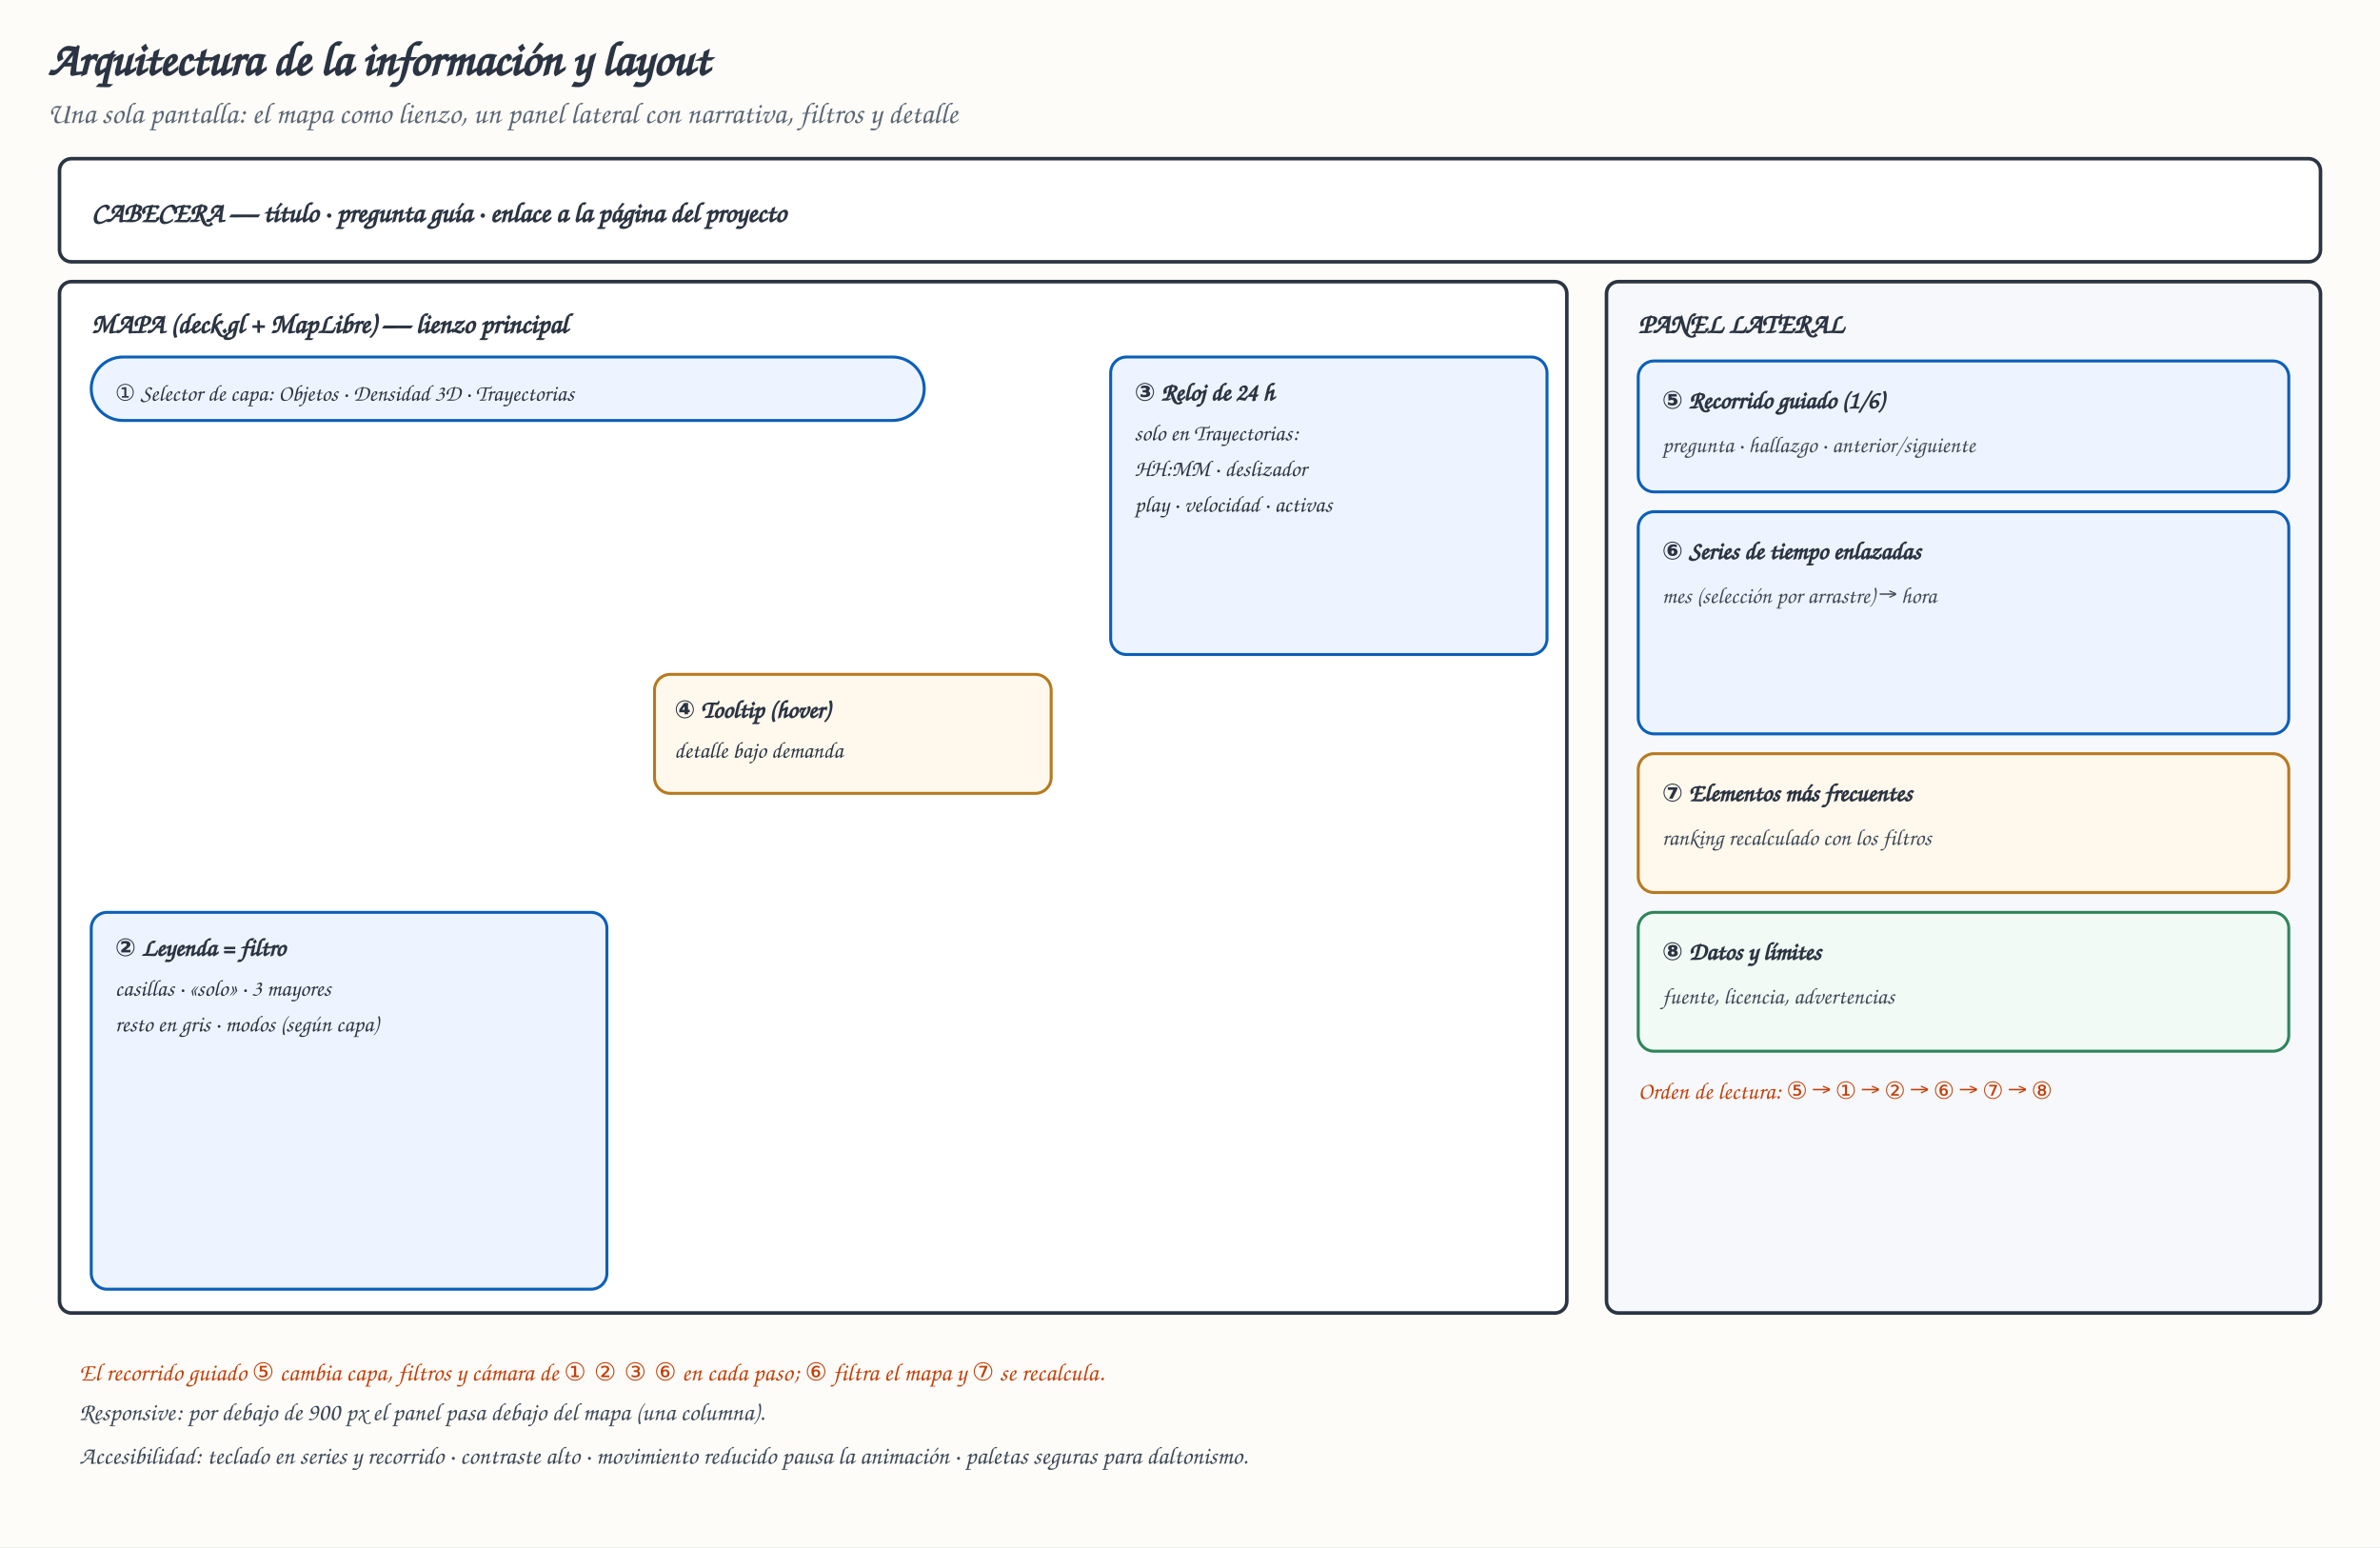
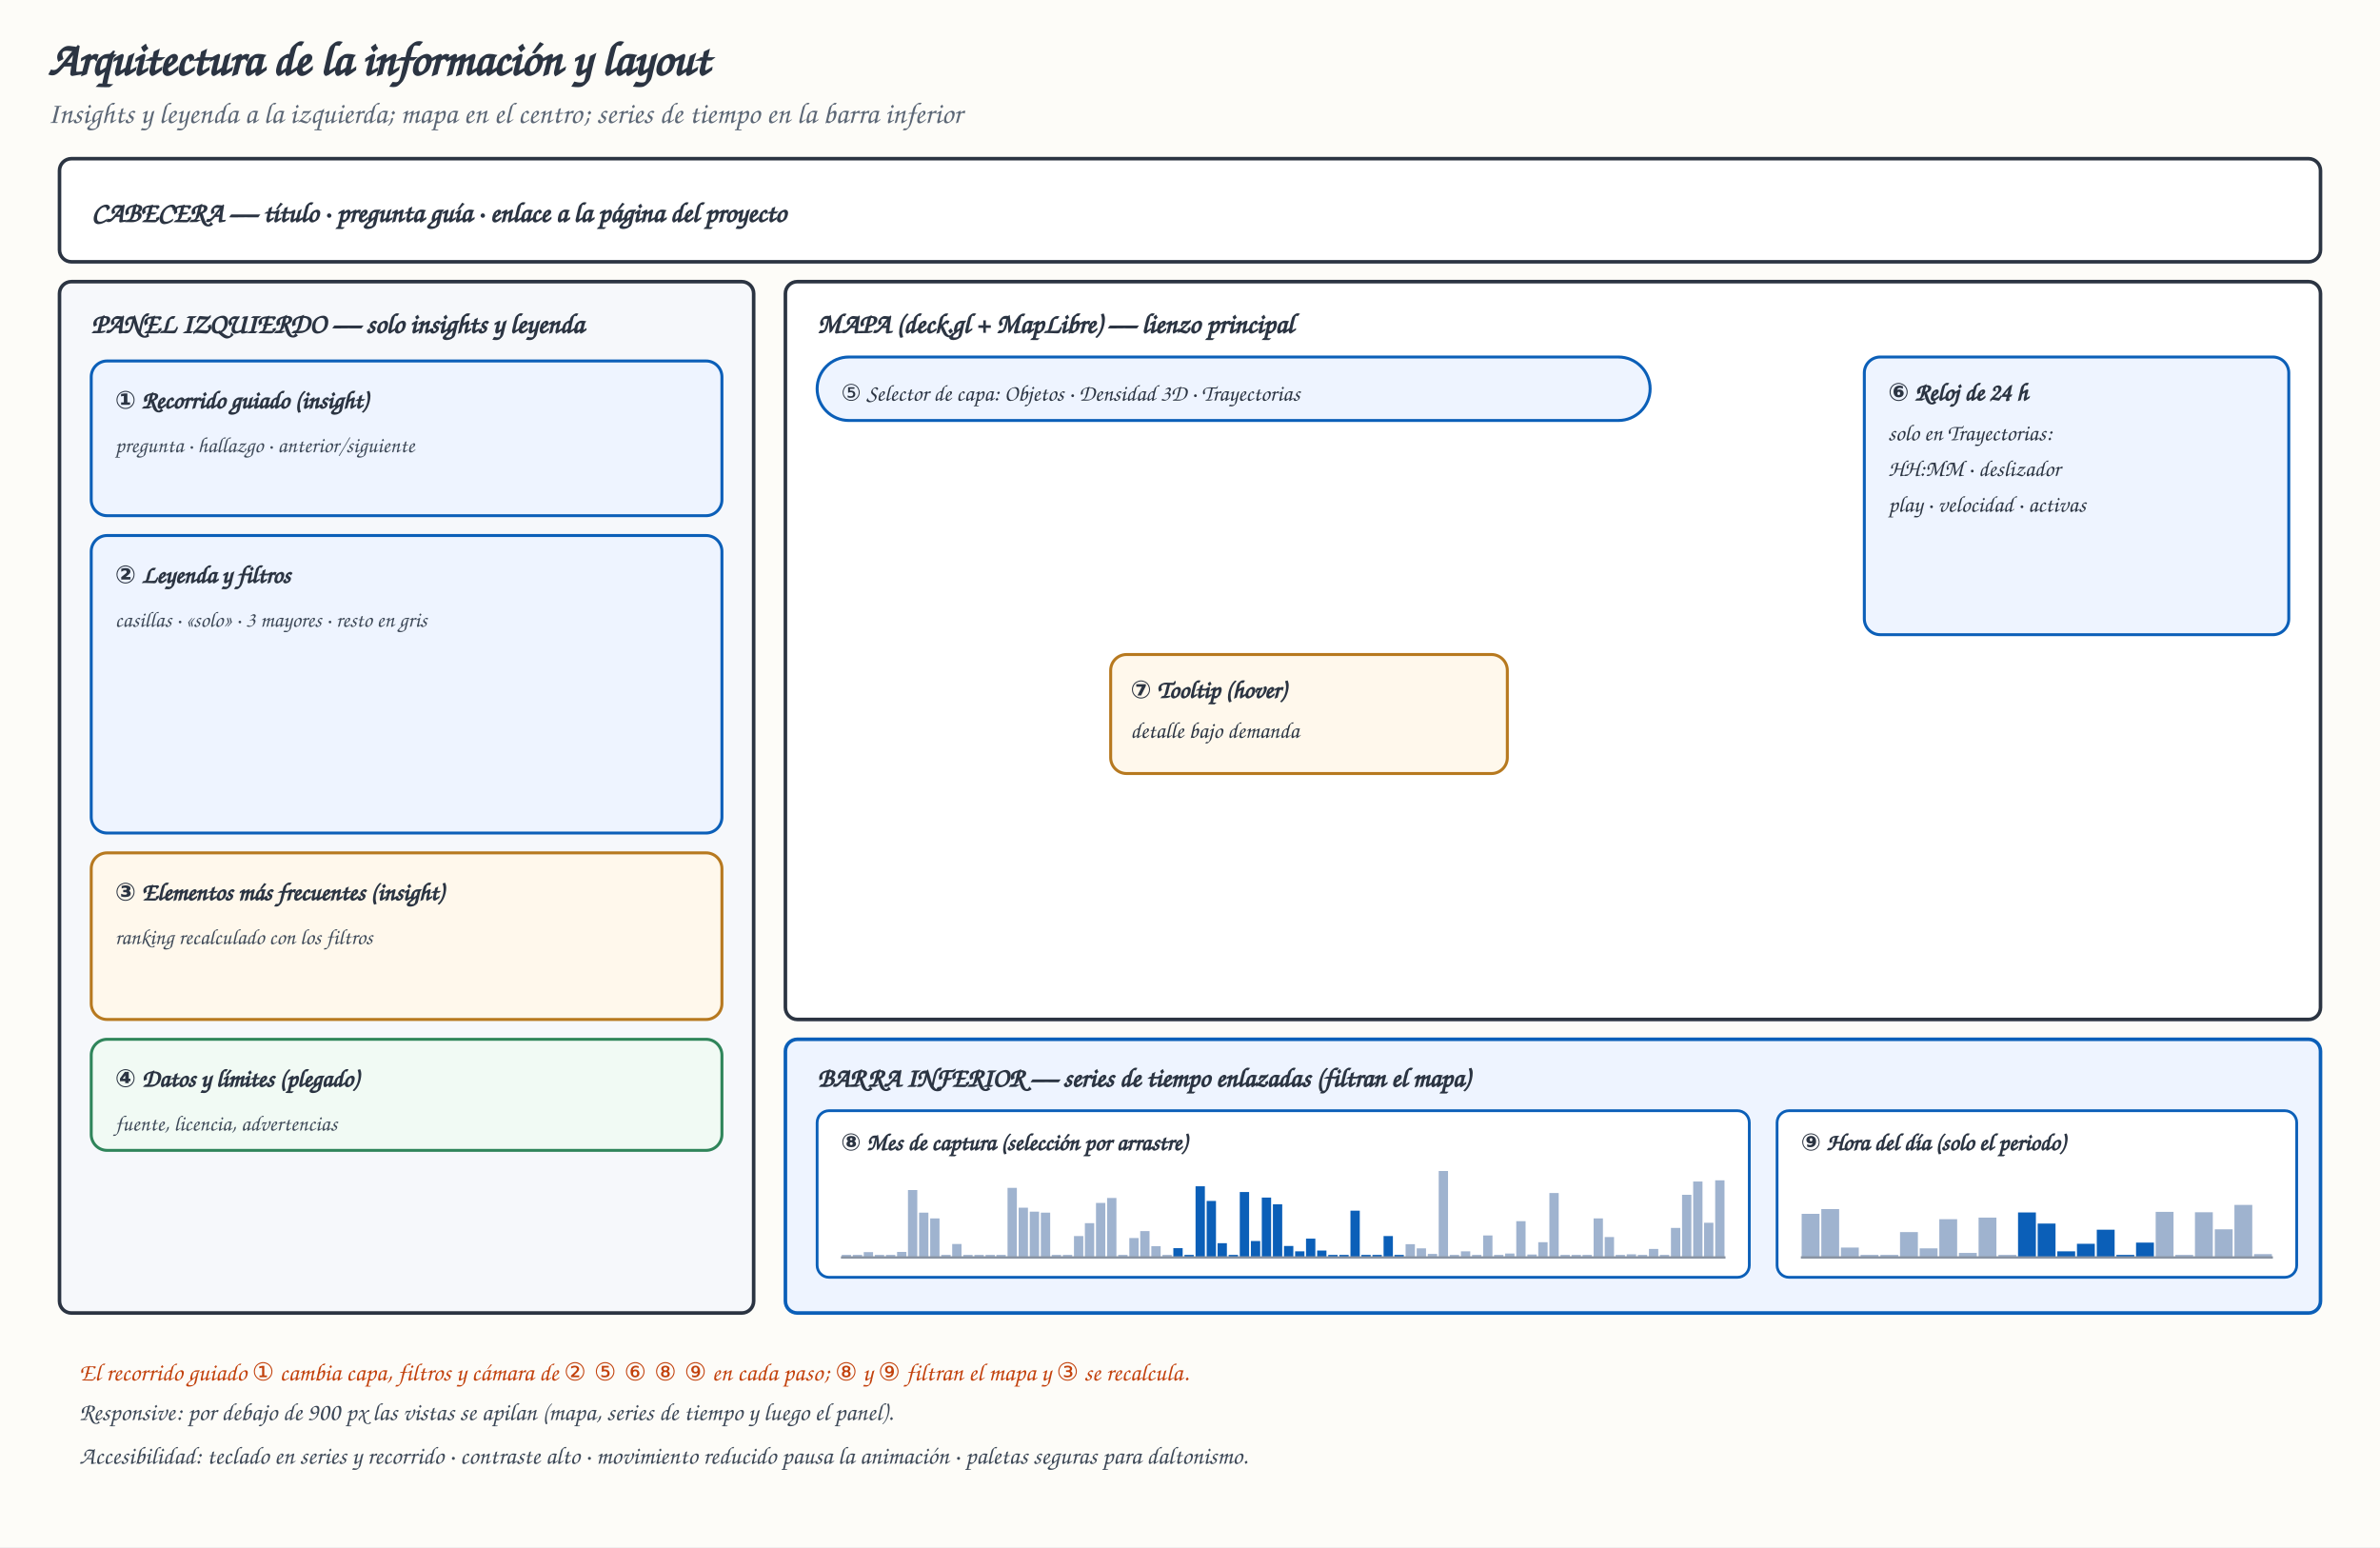
<svg xmlns="http://www.w3.org/2000/svg" viewBox="0 0 1200 780" width="1200" height="780" font-family="'Segoe Print','Comic Sans MS',cursive">
  <defs>
    <marker id="ar" viewBox="0 0 10 10" refX="8" refY="5" markerWidth="7" markerHeight="7" orient="auto">
      <path d="M0 0L10 5L0 10z" fill="#c2410c" />
    </marker>
  </defs>
  <rect width="1200" height="780" fill="#fdfcf8" />
  <text x="24" y="38" font-size="24" fill="#2b3442" font-weight="bold" text-anchor="start">Arquitectura de la información y layout</text>
-   <text x="24" y="62" font-size="15" fill="#5b6675" font-weight="normal" text-anchor="start">Una sola pantalla: el mapa como lienzo, un panel lateral con narrativa, filtros y detalle</text>
+   <text x="24" y="62" font-size="15" fill="#5b6675" font-weight="normal" text-anchor="start">Insights y leyenda a la izquierda; mapa en el centro; series de tiempo en la barra inferior</text>
  <rect x="30" y="80" width="1140" height="52" rx="6" fill="#ffffff" stroke="#2b3442" stroke-width="1.8" />
  <text x="46" y="112" font-size="14" fill="#2b3442" font-weight="bold" text-anchor="start">CABECERA — título · pregunta guía · enlace a la página del proyecto</text>
-   <rect x="30" y="142" width="760" height="520" rx="6" fill="#ffffff" stroke="#2b3442" stroke-width="1.8" />
-   <text x="46" y="168" font-size="14" fill="#2b3442" font-weight="bold" text-anchor="start">MAPA (deck.gl + MapLibre) — lienzo principal</text>
-   <rect x="46" y="180" width="420" height="32" rx="16" fill="#eef4ff" stroke="#0b5fb8" stroke-width="1.5" />
-   <text x="58" y="202" font-size="11.5" fill="#2b3442" font-weight="normal" text-anchor="start">① Selector de capa: Objetos · Densidad 3D · Trayectorias</text>
-   <rect x="46" y="460" width="260" height="190" rx="8" fill="#eef4ff" stroke="#0b5fb8" stroke-width="1.5" />
-   <text x="58" y="482" font-size="12.5" fill="#2b3442" font-weight="bold" text-anchor="start">② Leyenda = filtro</text>
-   <text x="58" y="502" font-size="11.5" fill="#2b3442" font-weight="normal" text-anchor="start">casillas · «solo» · 3 mayores</text>
-   <text x="58" y="520" font-size="11.5" fill="#2b3442" font-weight="normal" text-anchor="start">resto en gris · modos (según capa)</text>
-   <rect x="560" y="180" width="220" height="150" rx="8" fill="#eef4ff" stroke="#0b5fb8" stroke-width="1.5" />
-   <text x="572" y="202" font-size="12.5" fill="#2b3442" font-weight="bold" text-anchor="start">③ Reloj de 24 h</text>
-   <text x="572" y="222" font-size="11.5" fill="#2b3442" font-weight="normal" text-anchor="start">solo en Trayectorias:</text>
-   <text x="572" y="240" font-size="11.5" fill="#2b3442" font-weight="normal" text-anchor="start">HH:MM · deslizador</text>
-   <text x="572" y="258" font-size="11.5" fill="#2b3442" font-weight="normal" text-anchor="start">play · velocidad · activas</text>
-   <rect x="330" y="340" width="200" height="60" rx="8" fill="#fff8ec" stroke="#b7791f" stroke-width="1.5" />
-   <text x="340" y="362" font-size="12.5" fill="#2b3442" font-weight="bold" text-anchor="start">④ Tooltip (hover)</text>
-   <text x="340" y="382" font-size="11.5" fill="#2b3442" font-weight="normal" text-anchor="start">detalle bajo demanda</text>
-   <rect x="810" y="142" width="360" height="520" rx="6" fill="#f6f8fb" stroke="#2b3442" stroke-width="1.8" />
-   <text x="826" y="168" font-size="14" fill="#2b3442" font-weight="bold" text-anchor="start">PANEL LATERAL</text>
-   <rect x="826" y="182" width="328" height="66" rx="8" fill="#eef4ff" stroke="#0b5fb8" stroke-width="1.5" />
-   <text x="838" y="206" font-size="12.5" fill="#2b3442" font-weight="bold" text-anchor="start">⑤ Recorrido guiado (1/6)</text>
-   <text x="838" y="228" font-size="11.5" fill="#3d4857" font-weight="normal" text-anchor="start">pregunta · hallazgo · anterior/siguiente</text>
-   <rect x="826" y="258" width="328" height="112" rx="8" fill="#eef4ff" stroke="#0b5fb8" stroke-width="1.5" />
-   <text x="838" y="282" font-size="12.5" fill="#2b3442" font-weight="bold" text-anchor="start">⑥ Series de tiempo enlazadas</text>
-   <text x="838" y="304" font-size="11.5" fill="#3d4857" font-weight="normal" text-anchor="start">mes (selección por arrastre) → hora</text>
-   <rect x="826" y="380" width="328" height="70" rx="8" fill="#fff8ec" stroke="#b7791f" stroke-width="1.5" />
-   <text x="838" y="404" font-size="12.5" fill="#2b3442" font-weight="bold" text-anchor="start">⑦ Elementos más frecuentes</text>
-   <text x="838" y="426" font-size="11.5" fill="#3d4857" font-weight="normal" text-anchor="start">ranking recalculado con los filtros</text>
-   <rect x="826" y="460" width="328" height="70" rx="8" fill="#f1faf4" stroke="#2f855a" stroke-width="1.5" />
-   <text x="838" y="484" font-size="12.5" fill="#2b3442" font-weight="bold" text-anchor="start">⑧ Datos y límites</text>
-   <text x="838" y="506" font-size="11.5" fill="#3d4857" font-weight="normal" text-anchor="start">fuente, licencia, advertencias</text>
-   <text x="826" y="554" font-size="12" fill="#c2410c" font-weight="normal" text-anchor="start">Orden de lectura: ⑤ → ① → ② → ⑥ → ⑦ → ⑧</text>
-   <text x="40" y="696" font-size="12.5" fill="#c2410c" font-weight="normal" text-anchor="start">El recorrido guiado ⑤ cambia capa, filtros y cámara de ① ② ③ ⑥ en cada paso; ⑥ filtra el mapa y ⑦ se recalcula.</text>
-   <text x="40" y="716" font-size="12.5" fill="#3d4857" font-weight="normal" text-anchor="start">Responsive: por debajo de 900 px el panel pasa debajo del mapa (una columna).</text>
+   <rect x="30" y="142" width="350" height="520" rx="6" fill="#f6f8fb" stroke="#2b3442" stroke-width="1.8" />
+   <text x="46" y="168" font-size="14" fill="#2b3442" font-weight="bold" text-anchor="start">PANEL IZQUIERDO — solo insights y leyenda</text>
+   <rect x="46" y="182" width="318" height="78" rx="8" fill="#eef4ff" stroke="#0b5fb8" stroke-width="1.5" />
+   <text x="58" y="206" font-size="12.5" fill="#2b3442" font-weight="bold" text-anchor="start">① Recorrido guiado (insight)</text>
+   <text x="58" y="228" font-size="11" fill="#3d4857" font-weight="normal" text-anchor="start">pregunta · hallazgo · anterior/siguiente</text>
+   <rect x="46" y="270" width="318" height="150" rx="8" fill="#eef4ff" stroke="#0b5fb8" stroke-width="1.5" />
+   <text x="58" y="294" font-size="12.5" fill="#2b3442" font-weight="bold" text-anchor="start">② Leyenda y filtros</text>
+   <text x="58" y="316" font-size="11" fill="#3d4857" font-weight="normal" text-anchor="start">casillas · «solo» · 3 mayores · resto en gris</text>
+   <rect x="46" y="430" width="318" height="84" rx="8" fill="#fff8ec" stroke="#b7791f" stroke-width="1.5" />
+   <text x="58" y="454" font-size="12.5" fill="#2b3442" font-weight="bold" text-anchor="start">③ Elementos más frecuentes (insight)</text>
+   <text x="58" y="476" font-size="11" fill="#3d4857" font-weight="normal" text-anchor="start">ranking recalculado con los filtros</text>
+   <rect x="46" y="524" width="318" height="56" rx="8" fill="#f1faf4" stroke="#2f855a" stroke-width="1.5" />
+   <text x="58" y="548" font-size="12.5" fill="#2b3442" font-weight="bold" text-anchor="start">④ Datos y límites (plegado)</text>
+   <text x="58" y="570" font-size="11" fill="#3d4857" font-weight="normal" text-anchor="start">fuente, licencia, advertencias</text>
+   <rect x="396" y="142" width="774" height="372" rx="6" fill="#ffffff" stroke="#2b3442" stroke-width="1.8" />
+   <text x="412" y="168" font-size="14" fill="#2b3442" font-weight="bold" text-anchor="start">MAPA (deck.gl + MapLibre) — lienzo principal</text>
+   <rect x="412" y="180" width="420" height="32" rx="16" fill="#eef4ff" stroke="#0b5fb8" stroke-width="1.5" />
+   <text x="424" y="202" font-size="11.5" fill="#2b3442" font-weight="normal" text-anchor="start">⑤ Selector de capa: Objetos · Densidad 3D · Trayectorias</text>
+   <rect x="940" y="180" width="214" height="140" rx="8" fill="#eef4ff" stroke="#0b5fb8" stroke-width="1.5" />
+   <text x="952" y="202" font-size="12.5" fill="#2b3442" font-weight="bold" text-anchor="start">⑥ Reloj de 24 h</text>
+   <text x="952" y="222" font-size="11.5" fill="#2b3442" font-weight="normal" text-anchor="start">solo en Trayectorias:</text>
+   <text x="952" y="240" font-size="11.5" fill="#2b3442" font-weight="normal" text-anchor="start">HH:MM · deslizador</text>
+   <text x="952" y="258" font-size="11.5" fill="#2b3442" font-weight="normal" text-anchor="start">play · velocidad · activas</text>
+   <rect x="560" y="330" width="200" height="60" rx="8" fill="#fff8ec" stroke="#b7791f" stroke-width="1.5" />
+   <text x="570" y="352" font-size="12.5" fill="#2b3442" font-weight="bold" text-anchor="start">⑦ Tooltip (hover)</text>
+   <text x="570" y="372" font-size="11.5" fill="#2b3442" font-weight="normal" text-anchor="start">detalle bajo demanda</text>
+   <rect x="396" y="524" width="774" height="138" rx="6" fill="#eef4ff" stroke="#0b5fb8" stroke-width="1.8" />
+   <text x="412" y="548" font-size="13.5" fill="#2b3442" font-weight="bold" text-anchor="start">BARRA INFERIOR — series de tiempo enlazadas (filtran el mapa)</text>
+   <rect x="412" y="560" width="470" height="84" rx="6" fill="#ffffff" stroke="#0b5fb8" stroke-width="1.4" />
+   <text x="424" y="580" font-size="12" fill="#2b3442" font-weight="bold" text-anchor="start">⑧ Mes de captura (selección por arrastre)</text>
+   <rect x="424.4" y="632.7" width="4.7" height="1.3" fill="#9fb3cf" />
+   <rect x="430.0" y="632.7" width="4.7" height="1.3" fill="#9fb3cf" />
+   <rect x="435.5" y="631.3" width="4.7" height="2.7" fill="#9fb3cf" />
+   <rect x="441.1" y="632.7" width="4.7" height="1.3" fill="#9fb3cf" />
+   <rect x="446.7" y="632.7" width="4.7" height="1.3" fill="#9fb3cf" />
+   <rect x="452.3" y="631.2" width="4.7" height="2.8" fill="#9fb3cf" />
+   <rect x="457.8" y="600.0" width="4.7" height="34.0" fill="#9fb3cf" />
+   <rect x="463.4" y="611.4" width="4.7" height="22.6" fill="#9fb3cf" />
+   <rect x="469.0" y="614.3" width="4.7" height="19.7" fill="#9fb3cf" />
+   <rect x="474.6" y="632.7" width="4.7" height="1.3" fill="#9fb3cf" />
+   <rect x="480.1" y="627.2" width="4.7" height="6.8" fill="#9fb3cf" />
+   <rect x="485.7" y="632.7" width="4.7" height="1.3" fill="#9fb3cf" />
+   <rect x="491.3" y="632.7" width="4.7" height="1.3" fill="#9fb3cf" />
+   <rect x="496.9" y="632.7" width="4.7" height="1.3" fill="#9fb3cf" />
+   <rect x="502.4" y="632.7" width="4.7" height="1.3" fill="#9fb3cf" />
+   <rect x="508.0" y="598.9" width="4.7" height="35.1" fill="#9fb3cf" />
+   <rect x="513.6" y="608.9" width="4.7" height="25.1" fill="#9fb3cf" />
+   <rect x="519.2" y="610.9" width="4.7" height="23.1" fill="#9fb3cf" />
+   <rect x="524.8" y="611.4" width="4.7" height="22.6" fill="#9fb3cf" />
+   <rect x="530.3" y="632.7" width="4.7" height="1.3" fill="#9fb3cf" />
+   <rect x="535.9" y="632.7" width="4.7" height="1.3" fill="#9fb3cf" />
+   <rect x="541.5" y="623.2" width="4.7" height="10.8" fill="#9fb3cf" />
+   <rect x="547.0" y="616.7" width="4.7" height="17.3" fill="#9fb3cf" />
+   <rect x="552.6" y="606.5" width="4.7" height="27.5" fill="#9fb3cf" />
+   <rect x="558.2" y="604.0" width="4.7" height="30.0" fill="#9fb3cf" />
+   <rect x="563.8" y="632.7" width="4.7" height="1.3" fill="#9fb3cf" />
+   <rect x="569.4" y="624.2" width="4.7" height="9.8" fill="#9fb3cf" />
+   <rect x="574.9" y="620.7" width="4.7" height="13.3" fill="#9fb3cf" />
+   <rect x="580.5" y="628.3" width="4.7" height="5.7" fill="#9fb3cf" />
+   <rect x="586.1" y="632.7" width="4.7" height="1.3" fill="#9fb3cf" />
+   <rect x="591.6" y="629.3" width="4.7" height="4.7" fill="#0b5fb8" />
+   <rect x="597.2" y="632.7" width="4.7" height="1.3" fill="#0b5fb8" />
+   <rect x="602.8" y="598.1" width="4.7" height="35.9" fill="#0b5fb8" />
+   <rect x="608.4" y="605.5" width="4.7" height="28.5" fill="#0b5fb8" />
+   <rect x="613.9" y="626.8" width="4.7" height="7.2" fill="#0b5fb8" />
+   <rect x="619.5" y="632.7" width="4.7" height="1.3" fill="#0b5fb8" />
+   <rect x="625.1" y="601.0" width="4.7" height="33.0" fill="#0b5fb8" />
+   <rect x="630.7" y="625.7" width="4.7" height="8.3" fill="#0b5fb8" />
+   <rect x="636.2" y="603.8" width="4.7" height="30.2" fill="#0b5fb8" />
+   <rect x="641.8" y="607.2" width="4.7" height="26.8" fill="#0b5fb8" />
+   <rect x="647.4" y="628.2" width="4.7" height="5.8" fill="#0b5fb8" />
+   <rect x="653.0" y="630.9" width="4.7" height="3.1" fill="#0b5fb8" />
+   <rect x="658.5" y="624.5" width="4.7" height="9.5" fill="#0b5fb8" />
+   <rect x="664.1" y="630.5" width="4.7" height="3.5" fill="#0b5fb8" />
+   <rect x="669.7" y="632.7" width="4.7" height="1.3" fill="#0b5fb8" />
+   <rect x="675.3" y="632.7" width="4.7" height="1.3" fill="#0b5fb8" />
+   <rect x="680.9" y="610.4" width="4.7" height="23.6" fill="#0b5fb8" />
+   <rect x="686.4" y="632.7" width="4.7" height="1.3" fill="#0b5fb8" />
+   <rect x="692.0" y="632.7" width="4.7" height="1.3" fill="#0b5fb8" />
+   <rect x="697.6" y="623.2" width="4.7" height="10.8" fill="#0b5fb8" />
+   <rect x="703.1" y="632.7" width="4.7" height="1.3" fill="#0b5fb8" />
+   <rect x="708.7" y="627.3" width="4.7" height="6.7" fill="#9fb3cf" />
+   <rect x="714.3" y="629.4" width="4.7" height="4.6" fill="#9fb3cf" />
+   <rect x="719.9" y="632.2" width="4.7" height="1.8" fill="#9fb3cf" />
+   <rect x="725.4" y="590.4" width="4.7" height="43.6" fill="#9fb3cf" />
+   <rect x="731.0" y="632.7" width="4.7" height="1.3" fill="#9fb3cf" />
+   <rect x="736.6" y="630.9" width="4.7" height="3.1" fill="#9fb3cf" />
+   <rect x="742.2" y="632.7" width="4.7" height="1.3" fill="#9fb3cf" />
+   <rect x="747.8" y="622.9" width="4.7" height="11.1" fill="#9fb3cf" />
+   <rect x="753.3" y="632.7" width="4.7" height="1.3" fill="#9fb3cf" />
+   <rect x="758.9" y="632.0" width="4.7" height="2.0" fill="#9fb3cf" />
+   <rect x="764.5" y="615.7" width="4.7" height="18.3" fill="#9fb3cf" />
+   <rect x="770.1" y="632.5" width="4.7" height="1.5" fill="#9fb3cf" />
+   <rect x="775.6" y="626.3" width="4.7" height="7.7" fill="#9fb3cf" />
+   <rect x="781.2" y="601.5" width="4.7" height="32.5" fill="#9fb3cf" />
+   <rect x="786.8" y="632.7" width="4.7" height="1.3" fill="#9fb3cf" />
+   <rect x="792.4" y="632.7" width="4.7" height="1.3" fill="#9fb3cf" />
+   <rect x="797.9" y="632.7" width="4.7" height="1.3" fill="#9fb3cf" />
+   <rect x="803.5" y="614.3" width="4.7" height="19.7" fill="#9fb3cf" />
+   <rect x="809.1" y="623.7" width="4.7" height="10.3" fill="#9fb3cf" />
+   <rect x="814.6" y="632.7" width="4.7" height="1.3" fill="#9fb3cf" />
+   <rect x="820.2" y="632.4" width="4.7" height="1.6" fill="#9fb3cf" />
+   <rect x="825.8" y="632.7" width="4.7" height="1.3" fill="#9fb3cf" />
+   <rect x="831.4" y="629.7" width="4.7" height="4.3" fill="#9fb3cf" />
+   <rect x="836.9" y="632.7" width="4.7" height="1.3" fill="#9fb3cf" />
+   <rect x="842.5" y="619.1" width="4.7" height="14.9" fill="#9fb3cf" />
+   <rect x="848.1" y="602.4" width="4.7" height="31.6" fill="#9fb3cf" />
+   <rect x="853.7" y="595.7" width="4.7" height="38.3" fill="#9fb3cf" />
+   <rect x="859.2" y="616.5" width="4.7" height="17.5" fill="#9fb3cf" />
+   <rect x="864.8" y="595.1" width="4.7" height="38.9" fill="#9fb3cf" />
+   <line x1="424" y1="634" x2="870" y2="634" stroke="#8a94a3" stroke-width="1.2" />
+   <rect x="896" y="560" width="262" height="84" rx="6" fill="#ffffff" stroke="#0b5fb8" stroke-width="1.4" />
+   <text x="908" y="580" font-size="12" fill="#2b3442" font-weight="bold" text-anchor="start">⑨ Hora del día (solo el periodo)</text>
+   <rect x="908.4" y="612.0" width="9.0" height="22.0" fill="#9fb3cf" />
+   <rect x="918.3" y="609.6" width="9.0" height="24.4" fill="#9fb3cf" />
+   <rect x="928.2" y="629.0" width="9.0" height="5.0" fill="#9fb3cf" />
+   <rect x="938.1" y="632.7" width="9.0" height="1.3" fill="#9fb3cf" />
+   <rect x="948.1" y="632.7" width="9.0" height="1.3" fill="#9fb3cf" />
+   <rect x="958.0" y="621.2" width="9.0" height="12.8" fill="#9fb3cf" />
+   <rect x="967.9" y="629.4" width="9.0" height="4.6" fill="#9fb3cf" />
+   <rect x="977.8" y="614.7" width="9.0" height="19.3" fill="#9fb3cf" />
+   <rect x="987.7" y="631.7" width="9.0" height="2.3" fill="#9fb3cf" />
+   <rect x="997.6" y="613.9" width="9.0" height="20.1" fill="#9fb3cf" />
+   <rect x="1007.6" y="632.7" width="9.0" height="1.3" fill="#9fb3cf" />
+   <rect x="1017.5" y="611.3" width="9.0" height="22.7" fill="#0b5fb8" />
+   <rect x="1027.4" y="616.9" width="9.0" height="17.1" fill="#0b5fb8" />
+   <rect x="1037.3" y="630.9" width="9.0" height="3.1" fill="#0b5fb8" />
+   <rect x="1047.2" y="627.1" width="9.0" height="6.9" fill="#0b5fb8" />
+   <rect x="1057.2" y="620.0" width="9.0" height="14.0" fill="#0b5fb8" />
+   <rect x="1067.1" y="632.7" width="9.0" height="1.3" fill="#0b5fb8" />
+   <rect x="1077.0" y="626.5" width="9.0" height="7.5" fill="#0b5fb8" />
+   <rect x="1086.9" y="611.0" width="9.0" height="23.0" fill="#9fb3cf" />
+   <rect x="1096.8" y="632.7" width="9.0" height="1.3" fill="#9fb3cf" />
+   <rect x="1106.7" y="611.2" width="9.0" height="22.8" fill="#9fb3cf" />
+   <rect x="1116.7" y="619.8" width="9.0" height="14.2" fill="#9fb3cf" />
+   <rect x="1126.6" y="607.5" width="9.0" height="26.5" fill="#9fb3cf" />
+   <rect x="1136.5" y="632.3" width="9.0" height="1.7" fill="#9fb3cf" />
+   <line x1="908" y1="634" x2="1146" y2="634" stroke="#8a94a3" stroke-width="1.2" />
+   <text x="40" y="696" font-size="12.5" fill="#c2410c" font-weight="normal" text-anchor="start">El recorrido guiado ① cambia capa, filtros y cámara de ② ⑤ ⑥ ⑧ ⑨ en cada paso; ⑧ y ⑨ filtran el mapa y ③ se recalcula.</text>
+   <text x="40" y="716" font-size="12.5" fill="#3d4857" font-weight="normal" text-anchor="start">Responsive: por debajo de 900 px las vistas se apilan (mapa, series de tiempo y luego el panel).</text>
  <text x="40" y="738" font-size="12.5" fill="#3d4857" font-weight="normal" text-anchor="start">Accesibilidad: teclado en series y recorrido · contraste alto · movimiento reducido pausa la animación · paletas seguras para daltonismo.</text>
</svg>
